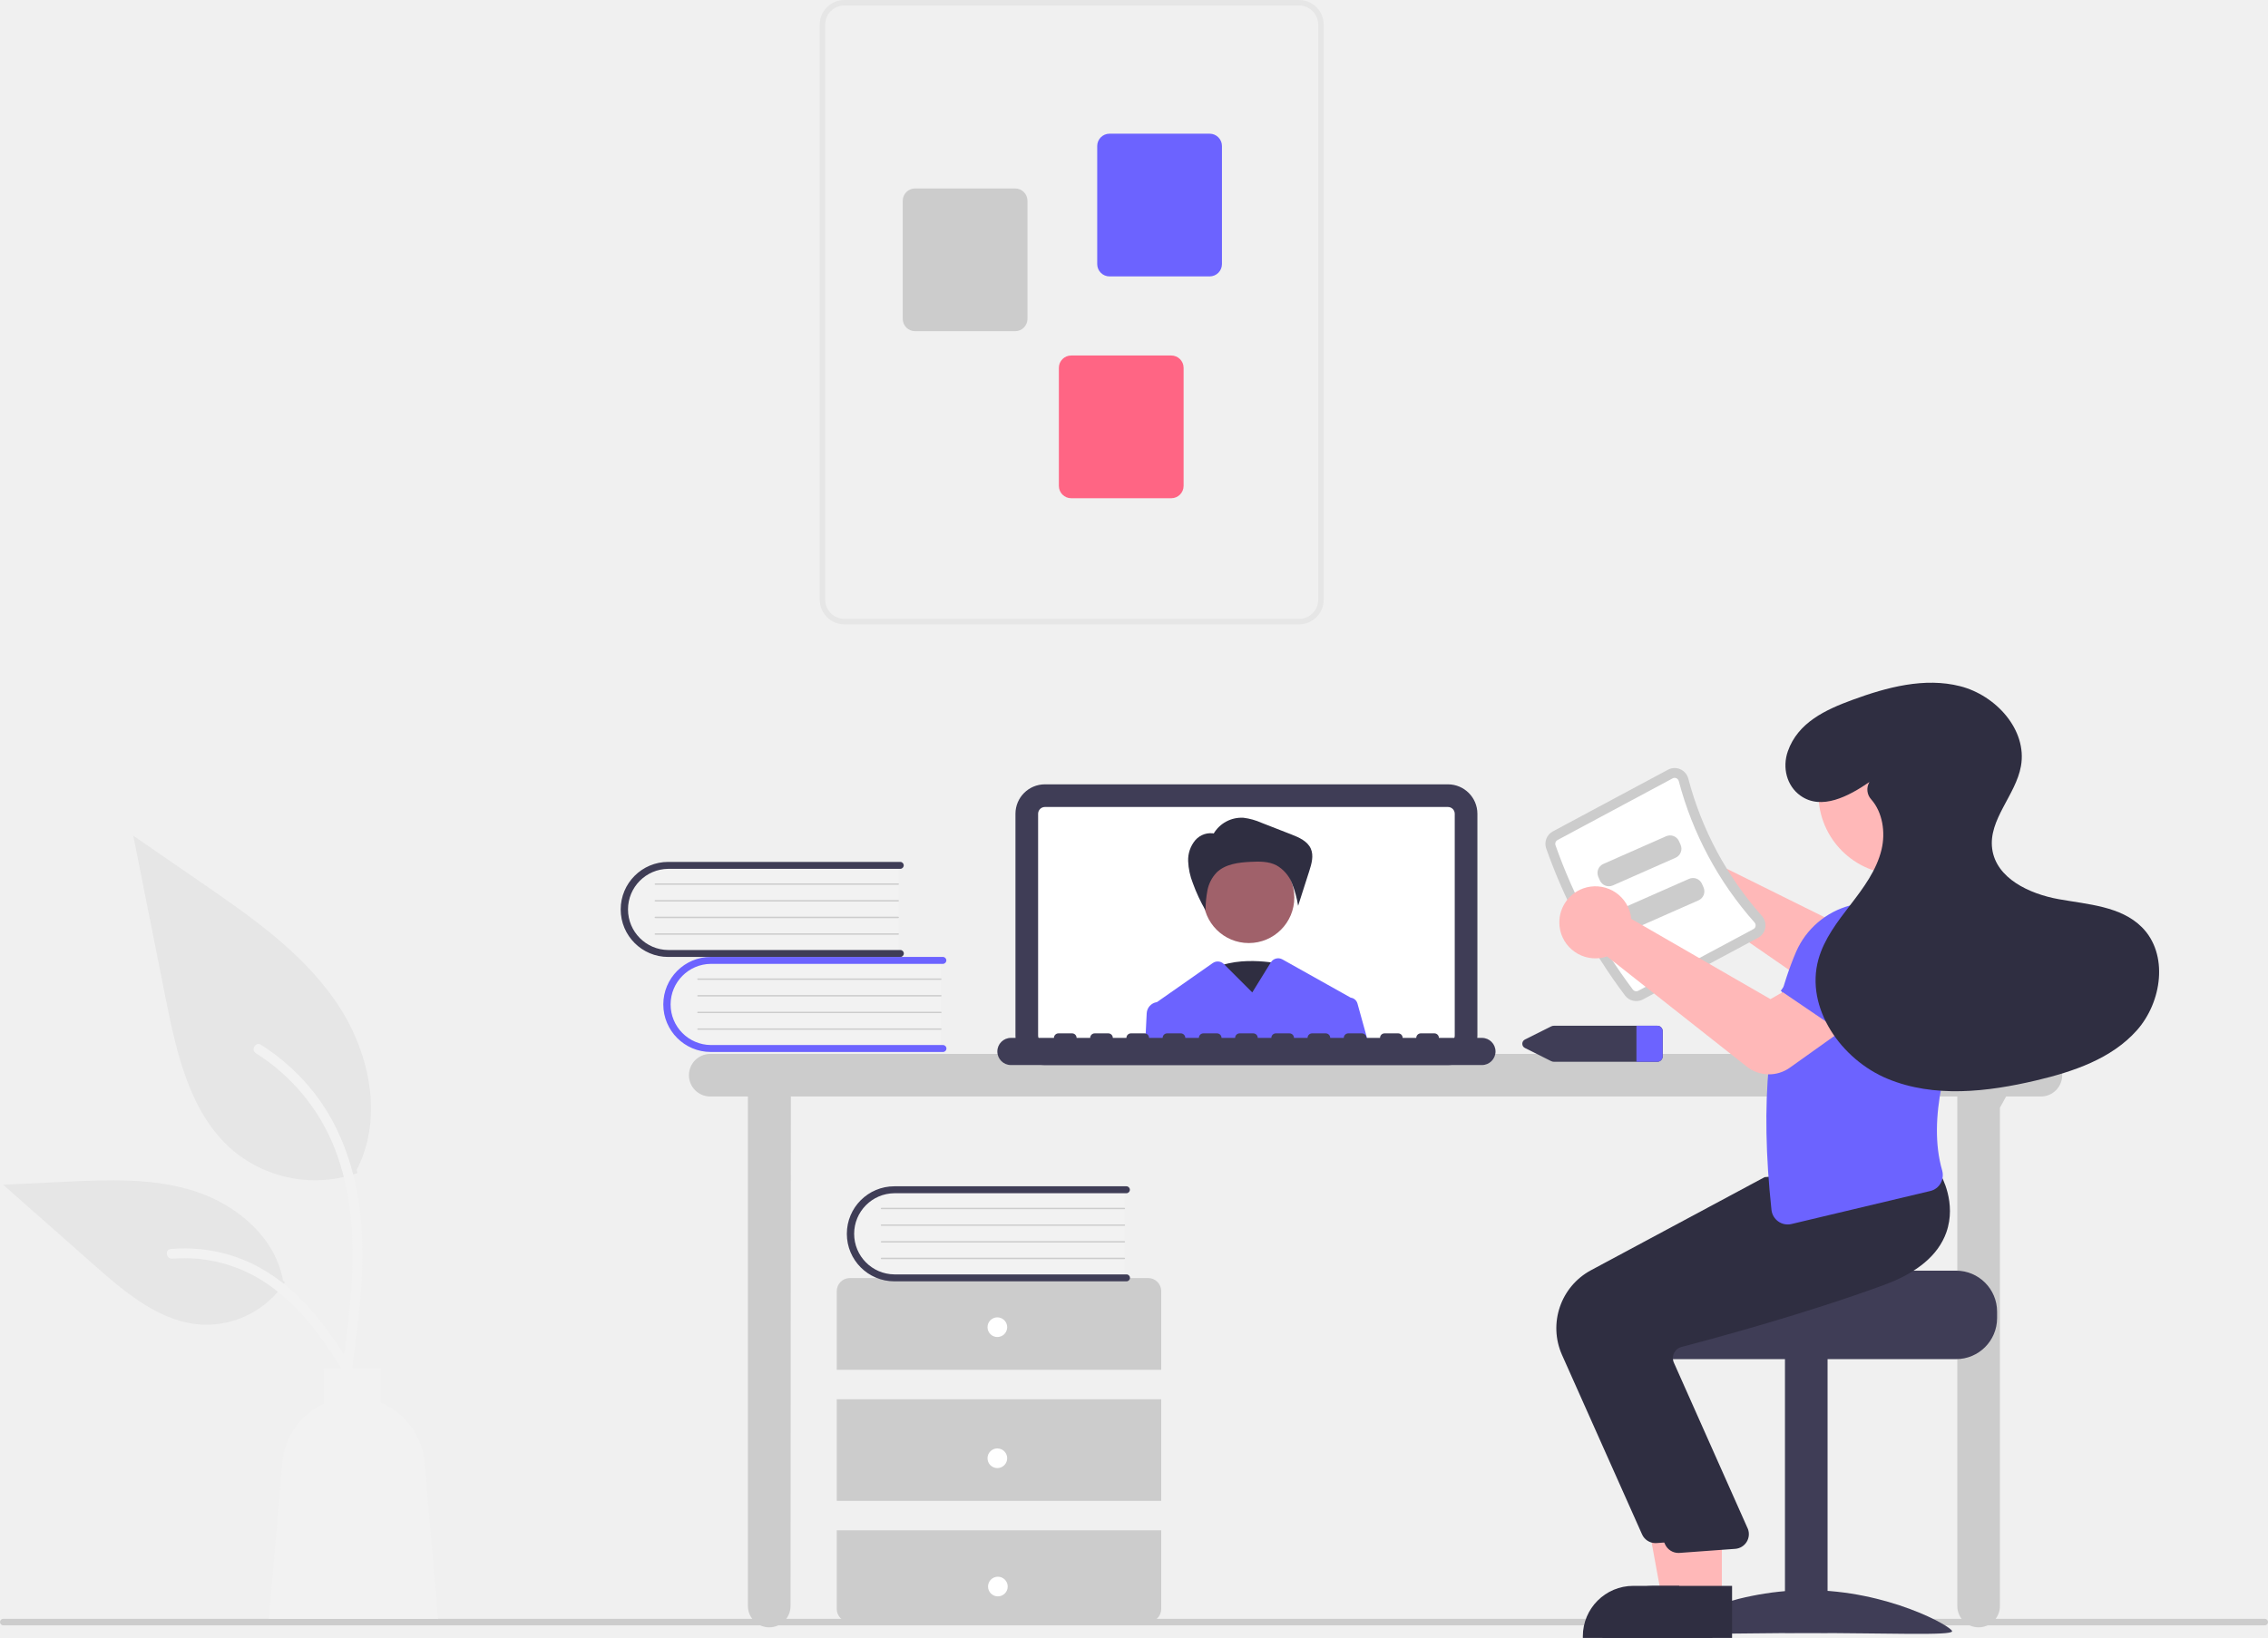
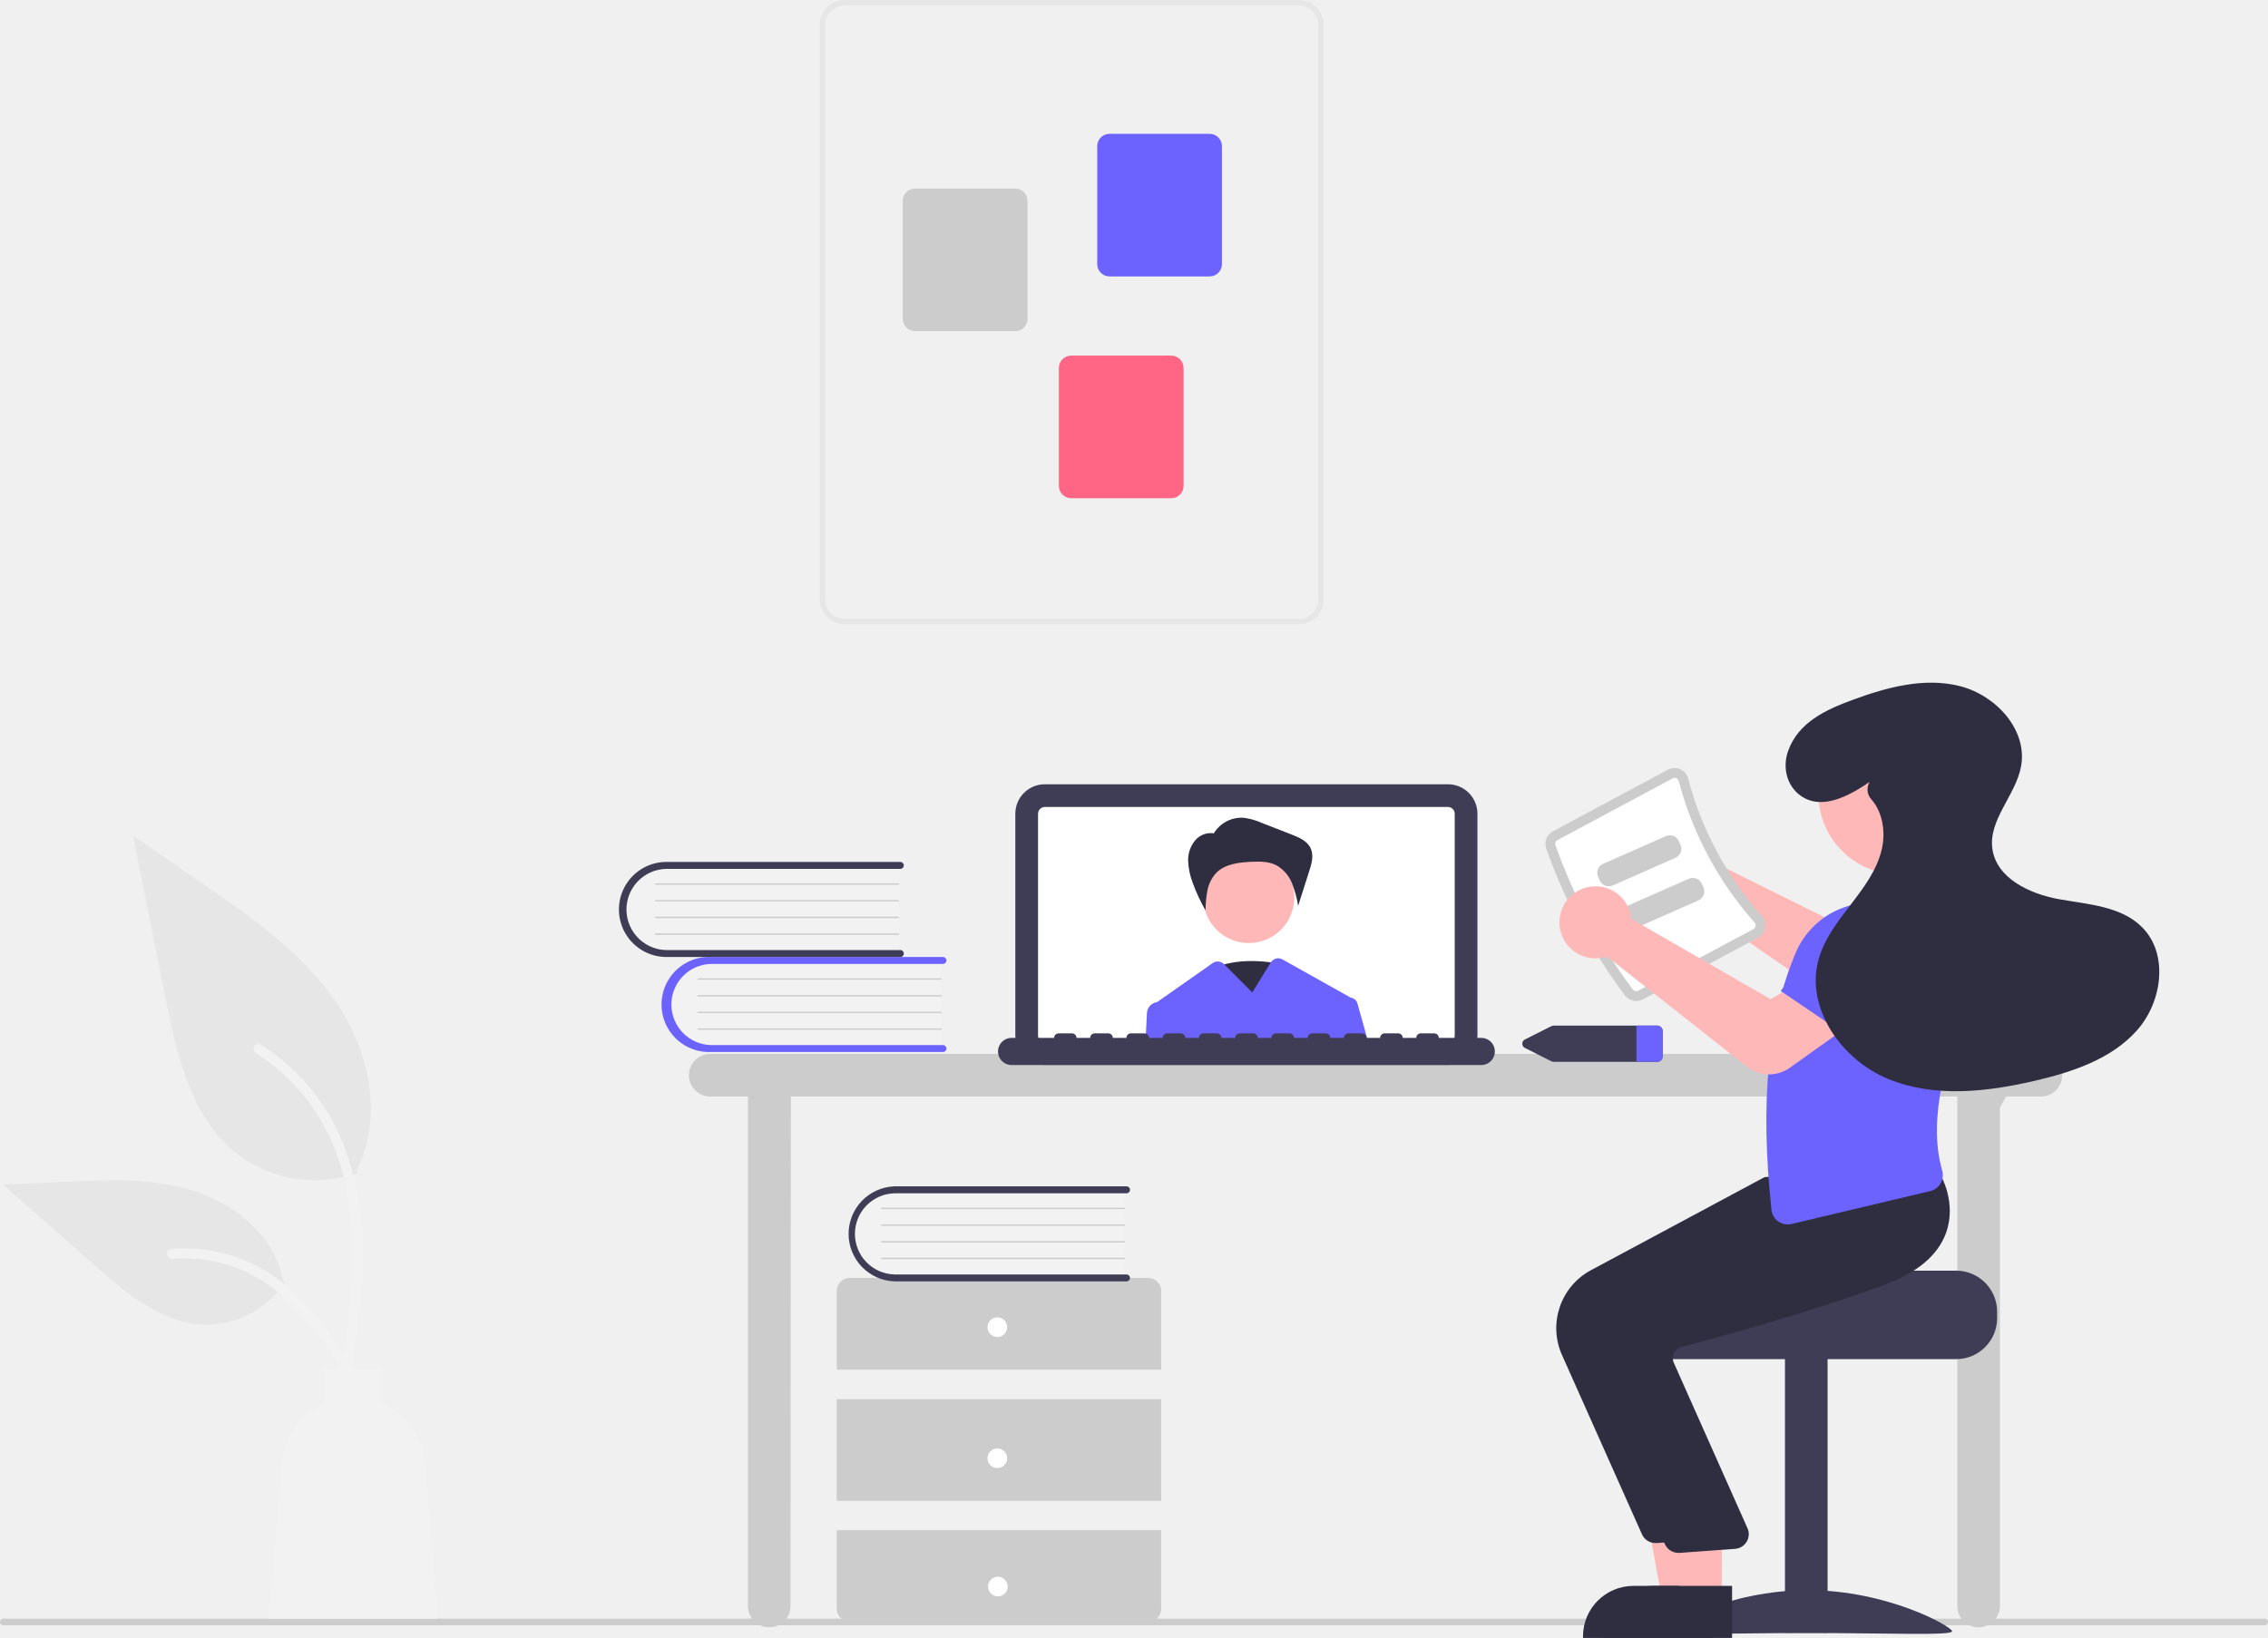
- <svg xmlns="http://www.w3.org/2000/svg" id="b05a6369-67c7-4001-9b85-a83fbbd225d4" data-name="Layer 1" width="692" height="499.877" viewBox="0 0 692 499.877">
-   <path d="M945,696.105H255a1,1,0,0,1,0-2H945a1,1,0,0,1,0,2Z" transform="translate(-254 -200.0616)" fill="#ccc" />
-   <path d="M876.704,521.703h-406a6.5,6.5,0,1,0,0,13h11.5v155.5a6.5,6.5,0,0,0,13,0l.099-155.5H851.204v155.5a6.5,6.5,0,0,0,13,0V538.13l1.891-3.427h10.609a6.5,6.5,0,1,0,0-13Z" transform="translate(-254 -200.0616)" fill="#ccc" />
-   <path d="M695.794,525.105H572.812a8.992,8.992,0,0,1-8.982-8.982V448.414a8.992,8.992,0,0,1,8.982-8.982H695.794a8.992,8.992,0,0,1,8.982,8.982v67.709A8.992,8.992,0,0,1,695.794,525.105Z" transform="translate(-254 -200.0616)" fill="#3f3d56" />
-   <path d="M695.793,446.345H572.813a2.074,2.074,0,0,0-2.07,2.07v67.71a2.074,2.074,0,0,0,2.07,2.07H695.793a2.074,2.074,0,0,0,2.07-2.07v-67.71A2.074,2.074,0,0,0,695.793,446.345Z" transform="translate(-254 -200.0616)" fill="#fff" />
-   <path d="M644.792,494.283s-14.722-3.392-22.82,2.827,10.306,20.355,10.306,20.355Z" transform="translate(-254 -200.0616)" fill="#2f2e41" />
-   <circle cx="381.024" cy="273.924" r="13.887" fill="#a0616a" />
-   <path d="M624.286,454.492a9.898,9.898,0,0,1,9.126-4.856,19.397,19.397,0,0,1,5.515,1.544l9.078,3.541c2.349.916,4.922,2.039,5.941,4.345.946,2.141.24,4.613-.474,6.841l-3.397,10.593a32.246,32.246,0,0,0-1.925-6.998,10.835,10.835,0,0,0-4.704-5.364c-2.358-1.21-5.137-1.185-7.785-1.057-3.749.18-7.826.657-10.489,3.302a10.895,10.895,0,0,0-2.765,5.399,32.5,32.5,0,0,0-.58,6.112,50.669,50.669,0,0,1-3.869-8.295,20.525,20.525,0,0,1-1.438-6.715,9.444,9.444,0,0,1,2.165-6.387,6.195,6.195,0,0,1,6.231-1.961Z" transform="translate(-254 -200.0616)" fill="#2f2e41" />
-   <path d="M668.183,506.325a2.472,2.472,0,0,0-2.07-1.79.86.86,0,0,0-.1-.06L645.282,492.856a2.637,2.637,0,0,0-3.528.908l-5.67,9.18-8.54-8.54-.136-.136a2.636,2.636,0,0,0-3.376-.295l-17.038,11.931c-.03,0-.06.01-.09.01a3.633,3.633,0,0,0-3.03,3.39l-.44,8.89h68.04Z" transform="translate(-254 -200.0616)" fill="#6c63ff" />
-   <path d="M706.158,516.814H693.03a1.382,1.382,0,0,0-1.382-1.382h-4.145a1.382,1.382,0,0,0-1.382,1.382h-4.145a1.382,1.382,0,0,0-1.382-1.382H676.449a1.382,1.382,0,0,0-1.382,1.382h-4.145a1.382,1.382,0,0,0-1.382-1.382h-4.145a1.382,1.382,0,0,0-1.382,1.382h-4.145A1.382,1.382,0,0,0,658.485,515.432h-4.145a1.382,1.382,0,0,0-1.382,1.382h-4.145a1.382,1.382,0,0,0-1.382-1.382H643.285a1.382,1.382,0,0,0-1.382,1.382H637.758a1.382,1.382,0,0,0-1.382-1.382h-4.145a1.382,1.382,0,0,0-1.382,1.382h-4.145a1.382,1.382,0,0,0-1.382-1.382h-4.145a1.382,1.382,0,0,0-1.382,1.382H615.649a1.382,1.382,0,0,0-1.382-1.382h-4.145a1.382,1.382,0,0,0-1.382,1.382h-4.145a1.382,1.382,0,0,0-1.382-1.382h-4.145a1.382,1.382,0,0,0-1.382,1.382h-4.145a1.382,1.382,0,0,0-1.382-1.382h-4.145a1.382,1.382,0,0,0-1.382,1.382H582.485a1.382,1.382,0,0,0-1.382-1.382H576.958a1.382,1.382,0,0,0-1.382,1.382H562.449a4.145,4.145,0,0,0,0,8.291H706.158a4.145,4.145,0,0,0,0-8.291Z" transform="translate(-254 -200.0616)" fill="#3f3d56" />
-   <path d="M541.079,492.74v27.526H472.117a13.771,13.771,0,1,1,0-27.526Z" transform="translate(-254 -200.0616)" fill="#f2f2f2" />
-   <path d="M542.773,520.054a1.059,1.059,0,0,1-1.059,1.059h-70.826a14.504,14.504,0,1,1,0-29.008h70.826a1.059,1.059,0,0,1,0,2.117h-70.826a12.387,12.387,0,0,0,0,24.773h70.826A1.059,1.059,0,0,1,542.773,520.054Z" transform="translate(-254 -200.0616)" fill="#6c63ff" />
-   <path d="M541.079,499.092H466.971a.212.212,0,1,1,0-.423h74.108a.212.212,0,0,1,0,.423Z" transform="translate(-254 -200.0616)" fill="#ccc" />
-   <path d="M541.079,504.174H466.971a.212.212,0,1,1,0-.423h74.108a.212.212,0,0,1,0,.423Z" transform="translate(-254 -200.0616)" fill="#ccc" />
-   <path d="M541.079,509.255H466.971a.212.212,0,1,1,0-.423h74.108a.212.212,0,0,1,0,.423Z" transform="translate(-254 -200.0616)" fill="#ccc" />
-   <path d="M541.079,514.337H466.971a.212.212,0,1,1,0-.423h74.108a.212.212,0,0,1,0,.423Z" transform="translate(-254 -200.0616)" fill="#ccc" />
-   <path d="M528.079,463.74v27.526H459.117a13.771,13.771,0,1,1,0-27.526Z" transform="translate(-254 -200.0616)" fill="#f2f2f2" />
-   <path d="M529.773,491.054a1.059,1.059,0,0,1-1.059,1.059h-70.826a14.504,14.504,0,1,1,0-29.008h70.826a1.059,1.059,0,0,1,0,2.117h-70.826a12.387,12.387,0,0,0,0,24.773h70.826A1.059,1.059,0,0,1,529.773,491.054Z" transform="translate(-254 -200.0616)" fill="#3f3d56" />
-   <path d="M528.079,470.092H453.971a.212.212,0,1,1,0-.423h74.108a.212.212,0,0,1,0,.423Z" transform="translate(-254 -200.0616)" fill="#ccc" />
-   <path d="M528.079,475.174H453.971a.212.212,0,1,1,0-.423h74.108a.212.212,0,0,1,0,.423Z" transform="translate(-254 -200.0616)" fill="#ccc" />
-   <path d="M528.079,480.255H453.971a.212.212,0,1,1,0-.423h74.108a.212.212,0,0,1,0,.423Z" transform="translate(-254 -200.0616)" fill="#ccc" />
-   <path d="M528.079,485.337H453.971a.212.212,0,1,1,0-.423h74.108a.212.212,0,0,1,0,.423Z" transform="translate(-254 -200.0616)" fill="#ccc" />
-   <path d="M608.303,618.105v-24a4,4,0,0,0-4-4h-91a4,4,0,0,0-4,4v24Z" transform="translate(-254 -200.0616)" fill="#ccc" />
-   <rect x="255.303" y="427.043" width="99" height="31" fill="#ccc" />
-   <path d="M509.303,667.105v24a4,4,0,0,0,4,4h91a4,4,0,0,0,4-4v-24Z" transform="translate(-254 -200.0616)" fill="#ccc" />
-   <circle cx="304.303" cy="405.043" r="3" fill="#fff" />
-   <circle cx="304.303" cy="445.043" r="3" fill="#fff" />
-   <circle cx="304.464" cy="484.196" r="3" fill="#fff" />
-   <path d="M597.079,562.74v27.526H528.117a13.771,13.771,0,1,1,0-27.526Z" transform="translate(-254 -200.0616)" fill="#f2f2f2" />
-   <path d="M598.773,590.054a1.059,1.059,0,0,1-1.059,1.059h-70.826a14.504,14.504,0,1,1,0-29.008h70.826a1.059,1.059,0,0,1,0,2.117h-70.826a12.387,12.387,0,0,0,0,24.773h70.826A1.059,1.059,0,0,1,598.773,590.054Z" transform="translate(-254 -200.0616)" fill="#3f3d56" />
-   <path d="M597.079,569.092H522.971a.212.212,0,1,1,0-.423h74.108a.212.212,0,0,1,0,.423Z" transform="translate(-254 -200.0616)" fill="#ccc" />
-   <path d="M597.079,574.174H522.971a.212.212,0,1,1,0-.423h74.108a.212.212,0,0,1,0,.423Z" transform="translate(-254 -200.0616)" fill="#ccc" />
-   <path d="M597.079,579.255H522.971a.212.212,0,1,1,0-.423h74.108a.212.212,0,0,1,0,.423Z" transform="translate(-254 -200.0616)" fill="#ccc" />
-   <path d="M597.079,584.337H522.971a.212.212,0,1,1,0-.423h74.108a.212.212,0,0,1,0,.423Z" transform="translate(-254 -200.0616)" fill="#ccc" />
-   <path d="M504.11,383.083v-175.5a7.53,7.53,0,0,1,7.521-7.521H650.36a7.53,7.53,0,0,1,7.521,7.521v175.5a7.53,7.53,0,0,1-7.521,7.521H511.632A7.53,7.53,0,0,1,504.11,383.083Zm7.521-181.35a5.857,5.857,0,0,0-5.85,5.85v175.5a5.857,5.857,0,0,0,5.85,5.85H650.36a5.857,5.857,0,0,0,5.85-5.85v-175.5a5.857,5.857,0,0,0-5.85-5.85Z" transform="translate(-254 -200.0616)" fill="#e6e6e6" />
-   <path d="M588.775,280.659V244.624a3.765,3.765,0,0,1,3.761-3.761h30.537a3.765,3.765,0,0,1,3.761,3.761v36.036a3.765,3.765,0,0,1-3.761,3.761h-30.537A3.765,3.765,0,0,1,588.775,280.659Z" transform="translate(-254 -200.0616)" fill="#6c63ff" />
-   <path d="M529.44,297.374V261.338a3.765,3.765,0,0,1,3.761-3.761h30.537a3.765,3.765,0,0,1,3.761,3.761v36.036a3.765,3.765,0,0,1-3.761,3.761h-30.537A3.765,3.765,0,0,1,529.44,297.374Z" transform="translate(-254 -200.0616)" fill="#ccc" />
-   <path d="M577.075,348.352V312.317a3.765,3.765,0,0,1,3.761-3.761h30.537a3.765,3.765,0,0,1,3.761,3.761v36.036a3.765,3.765,0,0,1-3.761,3.761h-30.537A3.765,3.765,0,0,1,577.075,348.352Z" transform="translate(-254 -200.0616)" fill="#ff6584" />
-   <path d="M759.563,513.105H728.143a1.941,1.941,0,0,0-.86.2l-7.93,3.97a1.445,1.445,0,0,0,0,2.66l7.93,3.97a1.941,1.941,0,0,0,.86.2h31.42a1.649,1.649,0,0,0,1.74-1.53v-7.94A1.649,1.649,0,0,0,759.563,513.105Z" transform="translate(-254 -200.0616)" fill="#3f3d56" />
-   <path d="M761.303,514.635v7.94a1.649,1.649,0,0,1-1.74,1.53h-6.26v-11h6.26A1.649,1.649,0,0,1,761.303,514.635Z" transform="translate(-254 -200.0616)" fill="#6c63ff" />
-   <path d="M759.327,453.705a11.003,11.003,0,0,1,14.89,6.915,10.588,10.588,0,0,1,.32,1.435l43.938,21.788,10.168-6.739,12.652,14.565L825.769,504.279a11.149,11.149,0,0,1-13.301.513l-44.579-30.828a10.511,10.511,0,0,1-1.015.37,11.003,11.003,0,0,1-14.01-8.561,10.708,10.708,0,0,1-.163-1.34A11.036,11.036,0,0,1,759.327,453.705Z" transform="translate(-254 -200.0616)" fill="#ffb8b8" />
-   <path d="M850.841,587.853H802.831c0,1.38-49.48,2.5-49.48,2.5a12.86,12.86,0,0,0-2.11,2,12.41,12.41,0,0,0-2.9,8v2a12.505,12.505,0,0,0,12.5,12.5h90a12.511,12.511,0,0,0,12.5-12.5v-2A12.517,12.517,0,0,0,850.841,587.853Z" transform="translate(-254 -200.0616)" fill="#3f3d56" />
-   <rect x="798.617" y="614.357" width="13" height="84" transform="translate(1356.235 1112.652) rotate(-180)" fill="#3f3d56" />
-   <path d="M761.617,697.9c0,1.405,19.699.543,44,.543s44,.861,44-.543-19.699-12.543-44-12.543S761.617,696.495,761.617,697.9Z" transform="translate(-254 -200.0616)" fill="#3f3d56" />
-   <polygon points="519.353 487.993 507.094 487.992 501.261 456.195 519.355 456.196 519.353 487.993" fill="#ffb8b8" />
-   <path d="M776.48,699.938l-39.531-.001v-.5a15.386,15.386,0,0,1,15.386-15.386h.001l24.144.001Z" transform="translate(-254 -200.0616)" fill="#2f2e41" />
-   <path d="M755.017,668.337,730.576,613.529a20.086,20.086,0,0,1,8.819-25.784l53.013-28.428,24.191-2.058,22.315-2.028.161.272c.206.348,5.004,8.635,1.76,17.722-2.46,6.893-8.859,12.276-19.019,16.002-23.714,8.695-51.109,16.127-61.786,18.918a3.451,3.451,0,0,0-2.211,1.76,3.498,3.498,0,0,0-.196,2.799l22.707,51.015a4.5,4.5,0,0,1-3.809,6.029L759.553,670.983q-.216.021-.43.021A4.497,4.497,0,0,1,755.017,668.337Z" transform="translate(-254 -200.0616)" fill="#2f2e41" />
-   <polygon points="525.353 487.993 513.094 487.992 507.261 456.195 525.355 456.196 525.353 487.993" fill="#ffb8b8" />
-   <path d="M782.48,699.938l-39.531-.001v-.5a15.386,15.386,0,0,1,15.386-15.386h.001l24.144.001Z" transform="translate(-254 -200.0616)" fill="#2f2e41" />
-   <path d="M762.017,671.337,737.576,616.529a20.086,20.086,0,0,1,8.819-25.784l53.013-28.428,24.191-2.058,22.315-2.028.161.272c.206.348,5.004,8.635,1.76,17.722-2.46,6.893-8.859,12.276-19.019,16.002-23.714,8.695-51.109,16.127-61.786,18.918a3.451,3.451,0,0,0-2.211,1.76,3.498,3.498,0,0,0-.196,2.799l22.707,51.015a4.5,4.5,0,0,1-3.809,6.029L766.553,673.983q-.216.021-.43.021A4.497,4.497,0,0,1,762.017,671.337Z" transform="translate(-254 -200.0616)" fill="#2f2e41" />
-   <path d="M749.835,503.906a167.506,167.506,0,0,1-24.075-44.932,4.303,4.303,0,0,1,2.032-5.179l35.145-18.832a4.247,4.247,0,0,1,3.726-.151,4.319,4.319,0,0,1,2.461,2.884,102.328,102.328,0,0,0,22.446,41.891,4.318,4.318,0,0,1,1.038,3.647,4.247,4.247,0,0,1-2.189,3.018L755.272,505.083A4.303,4.303,0,0,1,749.835,503.906Z" transform="translate(-254 -200.0616)" fill="#ccc" />
-   <path d="M752.233,502.104a1.299,1.299,0,0,0,1.622.335l35.146-18.832a1.246,1.246,0,0,0,.653-.897,1.318,1.318,0,0,0-.325-1.128,105.34,105.34,0,0,1-23.107-43.125,1.319,1.319,0,0,0-.758-.895,1.247,1.247,0,0,0-1.11.046L729.208,456.439a1.298,1.298,0,0,0-.62,1.537,164.507,164.507,0,0,0,23.645,44.127Z" transform="translate(-254 -200.0616)" fill="#fff" />
-   <path d="M866.593,498.883l-27.525,10.459-6.72-18.667a11.168,11.168,0,0,1,5.002-13.499l0,0a11.168,11.168,0,0,1,14.262,2.784Z" transform="translate(-254 -200.0616)" fill="#6c63ff" />
-   <path d="M796.583,572.843a4.999,4.999,0,0,1-2.083-3.549c-3.525-32.91-1.07-58.664,7.506-78.735a24.992,24.992,0,0,1,16.567-14.18l22.25-1.123.115.056A26.005,26.005,0,0,1,855.156,502.9c-7.156,18.863-13.148,38.503-8.579,54.346a5.122,5.122,0,0,1-.484,3.983,4.884,4.884,0,0,1-3.116,2.309L800.599,573.62a4.964,4.964,0,0,1-4.017-.777Z" transform="translate(-254 -200.0616)" fill="#6c63ff" />
-   <circle cx="579.396" cy="242.323" r="24.561" fill="#ffb8b8" />
-   <path d="M765.243,461.838l-19.142,8.45a3.003,3.003,0,0,1-3.956-1.533l-.473-1.073a3.003,3.003,0,0,1,1.533-3.956l19.142-8.45a3.003,3.003,0,0,1,3.956,1.533l.473,1.073A3.003,3.003,0,0,1,765.243,461.838Z" transform="translate(-254 -200.0616)" fill="#ccc" />
-   <path d="M772.243,474.838l-19.142,8.45a3.003,3.003,0,0,1-3.956-1.533l-.473-1.073a3.003,3.003,0,0,1,1.533-3.956l19.142-8.45a3.003,3.003,0,0,1,3.956,1.533l.473,1.073A3.003,3.003,0,0,1,772.243,474.838Z" transform="translate(-254 -200.0616)" fill="#ccc" />
-   <path d="M787.005,525.615l-42.674-33.666a10.517,10.517,0,0,1-1.036.306,11.027,11.027,0,0,1-8.818-1.691,10.913,10.913,0,0,1-4.626-7.733,11.023,11.023,0,0,1,7.209-11.638,11.004,11.004,0,0,1,14.426,7.837,10.571,10.571,0,0,1,.229,1.452L794.196,504.989l10.572-6.086,11.711,15.332-16.414,11.699a10.942,10.942,0,0,1-13.06-.318Z" transform="translate(-254 -200.0616)" fill="#ffb8b8" />
-   <path d="M821.686,519.009l-24.349-16.557,11.443-16.207a11.168,11.168,0,0,1,13.929-3.64l0,0a11.168,11.168,0,0,1,5.894,13.283Z" transform="translate(-254 -200.0616)" fill="#6c63ff" />
-   <path d="M824.391,438.727c-6.313,4.321-14.601,8.762-21.049,4.161-4.234-3.021-5.567-8.615-3.851-13.525,3.087-8.829,11.569-12.715,19.681-15.695,10.544-3.873,22.026-6.954,32.911-4.181s20.506,13.313,18.541,24.373c-1.58,8.894-9.97,16.295-8.779,25.25,1.199,9.012,11.334,13.756,20.281,15.367s18.96,2.128,25.391,8.555c8.203,8.199,6.155,22.853-1.564,31.51s-19.367,12.58-30.654,15.248c-14.955,3.534-31.129,5.392-45.332-.474s-25.256-21.654-21.141-36.46c1.738-6.254,5.832-11.539,9.789-16.685s7.963-10.526,9.472-16.839c1.258-5.261.327-11.369-3.162-15.315a4.437,4.437,0,0,1-.594-5.186Z" transform="translate(-254 -200.0616)" fill="#2f2e41" />
-   <path d="M363.072,558.06a39.063,39.063,0,0,1-37.721-6.645c-13.212-11.089-17.354-29.359-20.725-46.275q-4.985-25.018-9.969-50.036l20.872,14.371c15.01,10.335,30.357,21.001,40.75,35.971s14.929,35.405,6.579,51.603" transform="translate(-254 -200.0616)" fill="#e6e6e6" />
-   <path d="M361.288,618.639c2.112-15.387,4.285-30.973,2.803-46.525-1.316-13.812-5.53-27.303-14.109-38.364A63.82,63.82,0,0,0,333.608,518.912c-1.637-1.034-3.144,1.561-1.514,2.59A60.672,60.672,0,0,1,356.093,550.459c5.225,13.289,6.064,27.776,5.164,41.893-.544,8.537-1.698,17.019-2.861,25.489a1.554,1.554,0,0,0,1.048,1.845,1.509,1.509,0,0,0,1.845-1.048Z" transform="translate(-254 -200.0616)" fill="#f2f2f2" />
-   <path d="M340.941,591.41a28.755,28.755,0,0,1-25.055,12.931c-12.683-.602-23.257-9.454-32.775-17.858l-28.153-24.857,18.633-.892c13.4-.641,27.145-1.239,39.908,2.893s24.533,14.077,26.867,27.287" transform="translate(-254 -200.0616)" fill="#e6e6e6" />
-   <path d="M367.258,627.484c-10.168-17.991-21.961-37.986-43.035-44.377a48.022,48.022,0,0,0-18.101-1.869c-1.922.166-1.442,3.128.476,2.963a44.614,44.614,0,0,1,28.886,7.642c8.145,5.544,14.487,13.252,19.854,21.425,3.288,5.007,6.233,10.226,9.178,15.438.941,1.666,3.693.463,2.74-1.222Z" transform="translate(-254 -200.0616)" fill="#f2f2f2" />
-   <path d="M383.55,646.421A21.774,21.774,0,0,0,370.207,628.184v-10.401H352.762v10.729a21.763,21.763,0,0,0-12.616,17.909l-4.102,47.684h51.608Z" transform="translate(-254 -200.0616)" fill="#f2f2f2" />
+ <svg xmlns="http://www.w3.org/2000/svg" id="b05a6369-67c7-4001-9b85-a83fbbd225d4" viewBox="0 0 692 499.88">
+   <defs>
+     <style>.cls-1{fill:#ccc;}.cls-2{fill:#3f3d56;}.cls-3{fill:#fff;}.cls-4{fill:#2f2e41;}.cls-5{fill:#ffb8b8;}.cls-6{fill:#6c63ff;}.cls-7{fill:#f2f2f2;}.cls-8{fill:#e6e6e6;}.cls-9{fill:#ff6584;}</style>
+   </defs>
+   <path class="cls-1" d="M691,496H1a1,1,0,0,1,0-2H691a1,1,0,0,1,0,2Z" />
+   <path class="cls-1" d="M622.7,321.64h-406a6.5,6.5,0,1,0,0,13h11.5v155.5a6.5,6.5,0,0,0,13,0l.1-155.5H597.2v155.5a6.5,6.5,0,1,0,13,0V338.07l1.9-3.43h10.6a6.5,6.5,0,0,0,0-13Z" />
+   <path class="cls-2" d="M441.79,325h-123a9,9,0,0,1-9-9V248.35a9,9,0,0,1,9-9h123a9,9,0,0,1,9,9v67.71A9,9,0,0,1,441.79,325Z" />
+   <path class="cls-3" d="M441.79,246.28h-123a2.09,2.09,0,0,0-2.07,2.07v67.71a2.07,2.07,0,0,0,2.07,2.07h123a2.06,2.06,0,0,0,2.07-2.07V248.35A2.07,2.07,0,0,0,441.79,246.28Z" />
+   <path class="cls-4" d="M390.79,294.22s-14.72-3.39-22.82,2.83,10.31,20.35,10.31,20.35Z" />
+   <circle class="cls-5" cx="381.02" cy="273.92" r="13.89" />
+   <path class="cls-4" d="M370.29,254.43a9.9,9.9,0,0,1,9.12-4.86,19.24,19.24,0,0,1,5.52,1.55l9.08,3.54c2.35.92,4.92,2,5.94,4.34.94,2.15.24,4.62-.48,6.85l-3.39,10.59a32.58,32.58,0,0,0-1.93-7,10.79,10.79,0,0,0-4.7-5.36c-2.36-1.21-5.14-1.19-7.79-1.06-3.75.18-7.82.66-10.49,3.3a10.92,10.92,0,0,0-2.76,5.4,32.18,32.18,0,0,0-.58,6.11,50.8,50.8,0,0,1-3.87-8.29,20.62,20.62,0,0,1-1.44-6.72,9.4,9.4,0,0,1,2.17-6.38,6.19,6.19,0,0,1,6.23-2Z" />
+   <path class="cls-6" d="M414.18,306.26a2.47,2.47,0,0,0-2.07-1.79l-.1-.06-20.73-11.62a2.66,2.66,0,0,0-3.53.91l-5.67,9.18-8.54-8.54-.13-.13a2.64,2.64,0,0,0-3.38-.3l-17,11.93h-.09a3.63,3.63,0,0,0-3,3.39l-.44,8.89h68Z" />
+   <path class="cls-2" d="M452.16,316.75H439a1.38,1.38,0,0,0-1.38-1.38H433.5a1.38,1.38,0,0,0-1.38,1.38H428a1.38,1.38,0,0,0-1.39-1.38h-4.14a1.38,1.38,0,0,0-1.38,1.38h-4.15a1.38,1.38,0,0,0-1.38-1.38h-4.15a1.38,1.38,0,0,0-1.38,1.38h-4.14a1.38,1.38,0,0,0-1.39-1.38h-4.14a1.38,1.38,0,0,0-1.38,1.38h-4.15a1.38,1.38,0,0,0-1.38-1.38h-4.15a1.38,1.38,0,0,0-1.38,1.38h-4.14a1.38,1.38,0,0,0-1.38-1.38h-4.15a1.38,1.38,0,0,0-1.38,1.38H372.7a1.38,1.38,0,0,0-1.38-1.38h-4.14a1.38,1.38,0,0,0-1.39,1.38h-4.14a1.38,1.38,0,0,0-1.38-1.38h-4.15a1.38,1.38,0,0,0-1.38,1.38h-4.15a1.38,1.38,0,0,0-1.38-1.38h-4.14a1.38,1.38,0,0,0-1.39,1.38h-4.14a1.38,1.38,0,0,0-1.38-1.38H334a1.38,1.38,0,0,0-1.38,1.38h-4.15a1.38,1.38,0,0,0-1.38-1.38H323a1.38,1.38,0,0,0-1.38,1.38H308.45a4.15,4.15,0,0,0,0,8.29H452.16a4.15,4.15,0,0,0,0-8.29Z" />
+   <path class="cls-7" d="M287.08,292.68V320.2h-69a13.77,13.77,0,1,1-1-27.52h69.92Z" />
+   <path class="cls-6" d="M288.77,320a1.05,1.05,0,0,1-1.06,1.06H216.89a14.51,14.51,0,1,1,0-29h70.82a1.06,1.06,0,1,1,0,2.12H216.89a12.39,12.39,0,0,0,0,24.77h70.82A1.06,1.06,0,0,1,288.77,320Z" />
+   <path class="cls-1" d="M287.08,299H213a.21.21,0,0,1,0-.42h74.11a.21.21,0,0,1,.21.21A.21.21,0,0,1,287.08,299Z" />
+   <path class="cls-1" d="M287.08,304.11H213a.21.21,0,0,1-.21-.21.21.21,0,0,1,.21-.21h74.11a.21.21,0,1,1,0,.42Z" />
+   <path class="cls-1" d="M287.08,309.19H213a.21.21,0,0,1-.21-.21.21.21,0,0,1,.21-.21h74.11a.21.21,0,1,1,0,.42Z" />
+   <path class="cls-1" d="M287.08,314.28H213a.21.21,0,0,1-.21-.21.21.21,0,0,1,.21-.22h74.11a.21.21,0,0,1,.21.22A.23.23,0,0,1,287.08,314.28Z" />
+   <path class="cls-7" d="M274.08,263.68V291.2h-69a13.77,13.77,0,0,1-1-27.52h69.92Z" />
+   <path class="cls-2" d="M275.77,291a1.05,1.05,0,0,1-1.06,1.06H203.89a14.51,14.51,0,1,1,0-29h70.82a1.06,1.06,0,1,1,0,2.12H203.89a12.39,12.39,0,1,0,0,24.77h70.82A1.06,1.06,0,0,1,275.77,291Z" />
+   <path class="cls-1" d="M274.08,270H200a.21.21,0,0,1,0-.42h74.11a.21.21,0,0,1,.21.21A.21.21,0,0,1,274.08,270Z" />
+   <path class="cls-1" d="M274.08,275.11H200a.21.21,0,0,1-.21-.21.21.21,0,0,1,.21-.21h74.11a.21.21,0,1,1,0,.42Z" />
+   <path class="cls-1" d="M274.08,280.19H200a.21.21,0,0,1-.21-.21.21.21,0,0,1,.21-.21h74.11a.21.21,0,0,1,0,.42Z" />
+   <path class="cls-1" d="M274.08,285.28H200a.21.21,0,0,1-.21-.21.21.21,0,0,1,.21-.22h74.11a.21.21,0,0,1,.21.22A.23.23,0,0,1,274.08,285.28Z" />
+   <path class="cls-1" d="M354.3,418V394a4,4,0,0,0-4-4h-91a4,4,0,0,0-4,4v24Z" />
+   <rect class="cls-1" x="255.3" y="427.04" width="99" height="31" />
+   <path class="cls-1" d="M255.3,467v24a4,4,0,0,0,4,4h91a4,4,0,0,0,4-4V467Z" />
+   <circle class="cls-3" cx="304.3" cy="405.04" r="3" />
+   <circle class="cls-3" cx="304.3" cy="445.04" r="3" />
+   <circle class="cls-3" cx="304.46" cy="484.2" r="3" />
+   <path class="cls-7" d="M343.08,362.68V390.2h-69a13.77,13.77,0,1,1-1-27.52h69.92Z" />
+   <path class="cls-2" d="M344.77,390a1.05,1.05,0,0,1-1.06,1.06H272.89a14.51,14.51,0,0,1,0-29h70.84a1.06,1.06,0,1,1,0,2.12H272.89a12.39,12.39,0,0,0,0,24.77h70.82A1.06,1.06,0,0,1,344.77,390Z" />
+   <path class="cls-1" d="M343.08,369H269a.21.21,0,0,1,0-.42h74.11a.21.21,0,0,1,.21.21.21.21,0,0,1-.21.21Z" />
+   <path class="cls-1" d="M343.08,374.11H269a.21.21,0,0,1-.21-.21.21.21,0,0,1,.21-.21h74.11a.21.21,0,1,1,0,.42Z" />
+   <path class="cls-1" d="M343.08,379.19H269a.21.21,0,0,1-.21-.21.21.21,0,0,1,.21-.21h74.11a.21.21,0,1,1,0,.42Z" />
+   <path class="cls-1" d="M343.08,384.28H269a.21.21,0,0,1-.21-.21.21.21,0,0,1,.21-.22h74.11a.21.21,0,0,1,.21.22.23.23,0,0,1-.21.21Z" />
+   <path class="cls-8" d="M250.11,183V7.52A7.53,7.53,0,0,1,257.63,0H396.36a7.52,7.52,0,0,1,7.52,7.52V183a7.52,7.52,0,0,1-7.52,7.52H257.63A7.53,7.53,0,0,1,250.11,183ZM257.63,1.67a5.86,5.86,0,0,0-5.85,5.85V183a5.86,5.86,0,0,0,5.85,5.85H396.36a5.85,5.85,0,0,0,5.85-5.85V7.52a5.86,5.86,0,0,0-5.85-5.85Z" />
+   <path class="cls-6" d="M334.78,80.6v-36a3.76,3.76,0,0,1,3.76-3.76h30.53a3.76,3.76,0,0,1,3.76,3.76v36a3.76,3.76,0,0,1-3.76,3.76H338.54A3.76,3.76,0,0,1,334.78,80.6Z" />
+   <path class="cls-1" d="M275.44,97.31v-36a3.76,3.76,0,0,1,3.76-3.76h30.54a3.76,3.76,0,0,1,3.76,3.76v36a3.76,3.76,0,0,1-3.76,3.76H279.2A3.76,3.76,0,0,1,275.44,97.31Z" />
+   <path class="cls-9" d="M323.08,148.29v-36a3.77,3.77,0,0,1,3.76-3.76h30.53a3.77,3.77,0,0,1,3.76,3.76v36a3.76,3.76,0,0,1-3.76,3.76H326.84A3.76,3.76,0,0,1,323.08,148.29Z" />
+   <path class="cls-2" d="M505.56,313H474.14a2,2,0,0,0-.86.2l-7.93,4a1.45,1.45,0,0,0-.76,1.9,1.41,1.41,0,0,0,.76.76l7.93,4a2,2,0,0,0,.86.2h31.42a1.64,1.64,0,0,0,1.74-1.53v-7.94A1.65,1.65,0,0,0,505.56,313Z" />
+   <path class="cls-6" d="M507.3,314.57v7.94a1.64,1.64,0,0,1-1.74,1.53H499.3V313h6.26A1.65,1.65,0,0,1,507.3,314.57Z" />
+   <path class="cls-5" d="M505.33,253.64a11,11,0,0,1,14.46,5.75,11.66,11.66,0,0,1,.43,1.17,11.8,11.8,0,0,1,.32,1.43l43.94,21.79L574.64,277l12.66,14.57-15.53,12.61a11.14,11.14,0,0,1-13.3.51L513.89,273.9a8.84,8.84,0,0,1-1,.37,11,11,0,0,1-13.71-7.34c-.12-.4-.22-.81-.3-1.22a12,12,0,0,1-.16-1.34A11,11,0,0,1,505.33,253.64Z" />
+   <path class="cls-2" d="M596.84,387.79h-48c0,1.38-49.48,2.5-49.48,2.5a13.33,13.33,0,0,0-2.11,2,12.39,12.39,0,0,0-2.9,8v2a12.5,12.5,0,0,0,12.5,12.5h90a12.5,12.5,0,0,0,12.5-12.5v-2A12.52,12.52,0,0,0,596.84,387.79Z" />
+   <rect class="cls-2" x="544.62" y="414.3" width="13" height="84" />
+   <path class="cls-2" d="M507.62,497.84c0,1.4,19.7.54,44,.54s44,.86,44-.54-19.7-12.54-44-12.54S507.62,496.43,507.62,497.84Z" />
+   <polygon class="cls-5" points="519.35 487.99 507.09 487.99 501.26 456.19 519.36 456.2 519.35 487.99" />
+   <path class="cls-4" d="M522.48,499.88H483v-.5A15.39,15.39,0,0,1,498.34,484h24.14Z" />
+   <path class="cls-4" d="M501,468.28l-24.44-54.81a20.08,20.08,0,0,1,8.81-25.79l53-28.42,24.19-2.06,22.31-2,.16.27c.21.35,5,8.64,1.76,17.72-2.46,6.9-8.85,12.28-19,16-23.72,8.69-51.11,16.12-61.79,18.91a3.5,3.5,0,0,0-2.41,4.56l22.71,51a4.5,4.5,0,0,1-2.68,5.77,4.76,4.76,0,0,1-1.13.26l-17,1.23a3,3,0,0,1-.43,0A4.49,4.49,0,0,1,501,468.28Z" />
+   <polygon class="cls-5" points="525.35 487.99 513.09 487.99 507.26 456.19 525.36 456.2 525.35 487.99" />
+   <path class="cls-4" d="M528.48,499.88H489v-.5A15.39,15.39,0,0,1,504.34,484h24.14Z" />
+   <path class="cls-4" d="M508,471.28l-24.44-54.81a20.08,20.08,0,0,1,8.81-25.79l53-28.42,24.19-2.06,22.31-2,.16.27c.21.35,5,8.64,1.76,17.72-2.46,6.9-8.85,12.28-19,16-23.72,8.69-51.11,16.12-61.79,18.91a3.5,3.5,0,0,0-2.41,4.56l22.71,51a4.5,4.5,0,0,1-2.68,5.77,4.76,4.76,0,0,1-1.13.26l-17,1.23a3,3,0,0,1-.43,0A4.49,4.49,0,0,1,508,471.28Z" />
+   <path class="cls-1" d="M495.83,303.84a167.55,167.55,0,0,1-24.07-44.93,4.31,4.31,0,0,1,2-5.18l35.15-18.83a4.23,4.23,0,0,1,3.72-.15,4.33,4.33,0,0,1,2.46,2.88,102.27,102.27,0,0,0,22.45,41.9,4.29,4.29,0,0,1-1.15,6.66L501.27,305A4.31,4.31,0,0,1,495.83,303.84Z" />
+   <path class="cls-3" d="M498.23,302a1.3,1.3,0,0,0,1.62.34L535,283.55a1.25,1.25,0,0,0,.65-.9,1.29,1.29,0,0,0-.32-1.13,105.36,105.36,0,0,1-23.11-43.12,1.3,1.3,0,0,0-.76-.9,1.24,1.24,0,0,0-1.11.05l-35.14,18.83a1.29,1.29,0,0,0-.62,1.53A164.47,164.47,0,0,0,498.23,302Z" />
+   <path class="cls-6" d="M612.59,298.82l-27.52,10.46-6.72-18.67a11.18,11.18,0,0,1,5-13.5h0a11.17,11.17,0,0,1,14.26,2.79Z" />
+   <path class="cls-6" d="M542.58,372.78a5,5,0,0,1-2.08-3.55c-3.53-32.91-1.07-58.66,7.51-78.73a25,25,0,0,1,16.56-14.18l22.25-1.13.12.06a26,26,0,0,1,14.22,27.59c-7.16,18.86-13.15,38.5-8.58,54.34a5.16,5.16,0,0,1-.49,4,4.9,4.9,0,0,1-3.11,2.31L546.6,373.56a5,5,0,0,1-4-.78Z" />
+   <circle class="cls-5" cx="579.4" cy="242.32" r="24.56" />
+   <path class="cls-1" d="M511.24,261.78l-19.14,8.45a3,3,0,0,1-4-1.54l-.48-1.07a3,3,0,0,1,1.54-4l19.14-8.45a3,3,0,0,1,3.95,1.54l.48,1.07A3,3,0,0,1,511.24,261.78Z" />
+   <path class="cls-1" d="M518.24,274.78l-19.14,8.45a3,3,0,0,1-4-1.54l-.48-1.07a3,3,0,0,1,1.54-4l19.14-8.45a3,3,0,0,1,3.95,1.54l.48,1.07A3,3,0,0,1,518.24,274.78Z" />
+   <path class="cls-5" d="M533,325.55l-42.68-33.66a8.89,8.89,0,0,1-1,.3,11,11,0,1,1,7.84-14.42,11.88,11.88,0,0,1,.36,1.2,10.15,10.15,0,0,1,.22,1.45l42.49,24.51,10.57-6.09,11.71,15.33-16.42,11.7A10.92,10.92,0,0,1,533,325.55Z" />
+   <path class="cls-6" d="M567.69,319l-24.35-16.56,11.44-16.21a11.17,11.17,0,0,1,13.93-3.64h0a11.17,11.17,0,0,1,5.89,13.29Z" />
+   <path class="cls-4" d="M570.39,238.67c-6.31,4.32-14.6,8.76-21,4.16-4.23-3-5.56-8.62-3.85-13.53,3.09-8.83,11.57-12.71,19.68-15.69,10.55-3.88,22-7,32.91-4.18s20.51,13.31,18.54,24.37c-1.58,8.89-10,16.29-8.77,25.25s11.33,13.75,20.28,15.36,19,2.13,25.39,8.56c8.2,8.2,6.15,22.85-1.57,31.51s-19.36,12.58-30.65,15.25c-15,3.53-31.13,5.39-45.33-.48s-25.26-21.65-21.14-36.46c1.73-6.25,5.83-11.54,9.78-16.68s8-10.53,9.48-16.84c1.25-5.26.32-11.37-3.16-15.31a4.43,4.43,0,0,1-.6-5.19Z" />
+   <path class="cls-8" d="M109.07,358a39.07,39.07,0,0,1-37.72-6.65C58.14,340.26,54,322,50.63,305.08q-5-25-10-50l20.87,14.37c15,10.34,30.36,21,40.75,36s14.93,35.4,6.58,51.6" />
+   <path class="cls-7" d="M107.29,418.58c2.11-15.39,4.28-31,2.8-46.53-1.32-13.81-5.53-27.3-14.11-38.36a63.81,63.81,0,0,0-16.37-14.84c-1.64-1-3.15,1.56-1.52,2.59a60.67,60.67,0,0,1,24,29c5.23,13.29,6.07,27.77,5.17,41.89-.55,8.54-1.7,17-2.86,25.49a1.54,1.54,0,0,0,1,1.84,1.51,1.51,0,0,0,1.85-1Z" />
+   <path class="cls-8" d="M86.94,391.35a28.76,28.76,0,0,1-25,12.93c-12.69-.6-23.26-9.45-32.78-17.86L1,361.56l18.63-.89c13.4-.64,27.15-1.24,39.91,2.9S84,377.64,86.37,390.85" />
+   <path class="cls-7" d="M113.26,427.42c-10.17-18-22-38-43-44.37a47.76,47.76,0,0,0-18.1-1.87c-1.92.16-1.44,3.12.48,3a44.64,44.64,0,0,1,28.89,7.64C89.63,397.33,96,405,101.34,413.21c3.29,5,6.23,10.22,9.18,15.43.94,1.67,3.69.47,2.74-1.22Z" />
+   <path class="cls-7" d="M129.55,446.36a21.79,21.79,0,0,0-13.34-18.24v-10.4H98.76v10.73a21.74,21.74,0,0,0-12.61,17.91L82,494h51.61Z" />
</svg>
